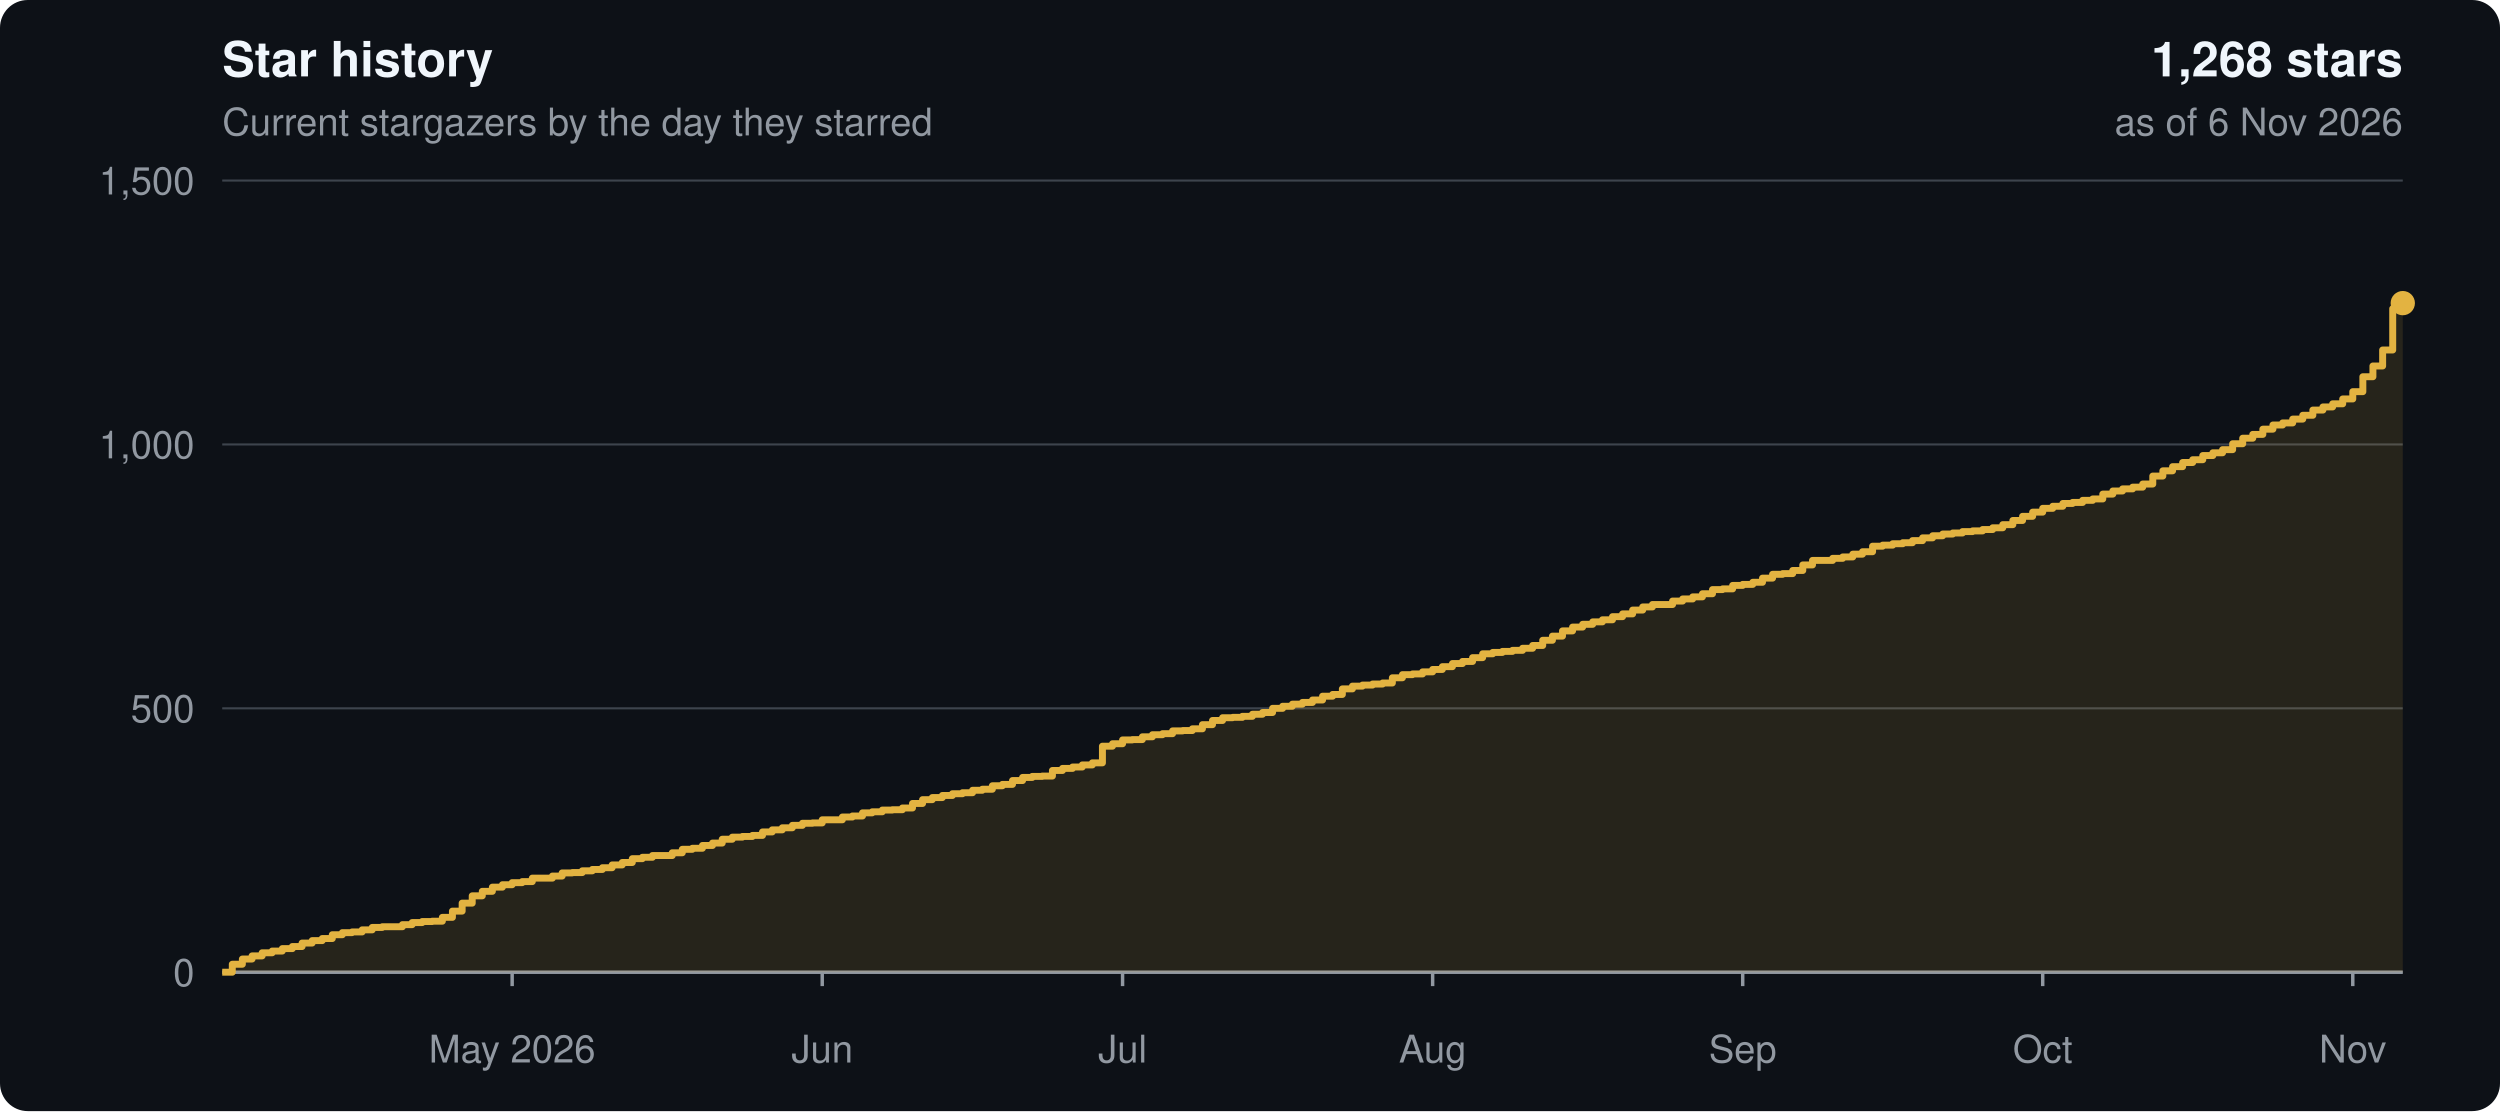
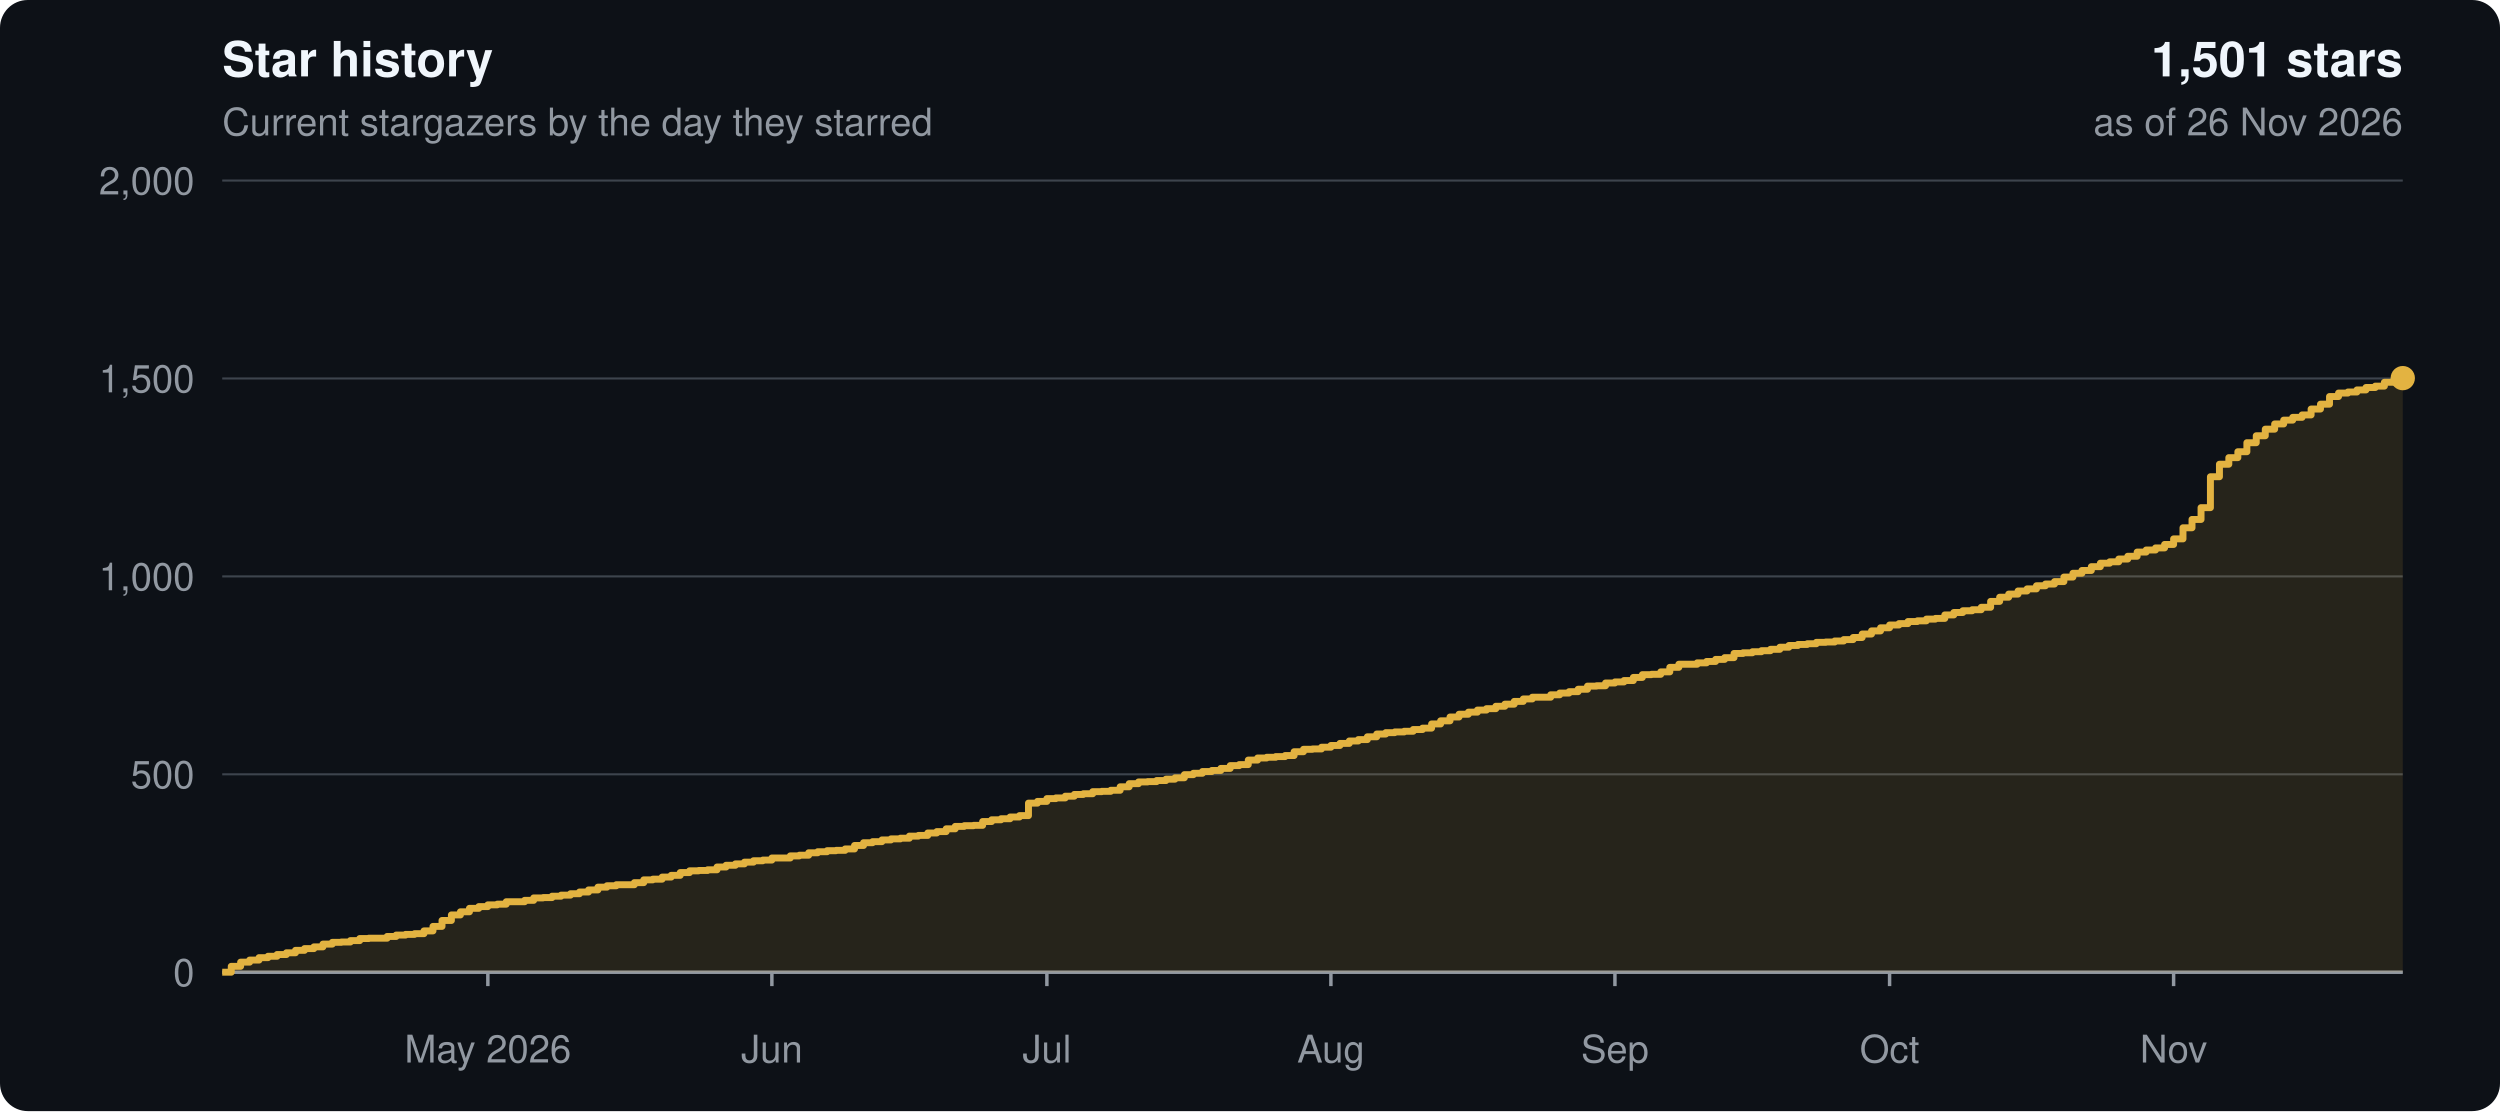
- <svg xmlns="http://www.w3.org/2000/svg" width="720" height="320" viewBox="0 0 720 320" font-family="-apple-system,BlinkMacSystemFont,'Segoe UI',Helvetica,Arial,sans-serif" role="img" aria-label="Star history: 1,268 stars as of 2026-11-06">
+ <svg xmlns="http://www.w3.org/2000/svg" width="720" height="320" viewBox="0 0 720 320" font-family="-apple-system,BlinkMacSystemFont,'Segoe UI',Helvetica,Arial,sans-serif" role="img" aria-label="Star history: 1,501 stars as of 2026-11-26">
  <rect width="720" height="320" rx="8" fill="#0d1117" />
  <text x="64" y="22" fill="#f0f6fc" font-size="14" font-weight="600">Star history</text>
  <text x="64" y="39" fill="#9198a1" font-size="11">Current stargazers by the day they starred</text>
-   <text x="692" y="22" fill="#f0f6fc" font-size="14" font-weight="600" text-anchor="end">1,268 stars</text>
-   <text x="692" y="39" fill="#9198a1" font-size="11" text-anchor="end">as of 6 Nov 2026</text>
+   <text x="692" y="22" fill="#f0f6fc" font-size="14" font-weight="600" text-anchor="end">1,501 stars</text>
+   <text x="692" y="39" fill="#9198a1" font-size="11" text-anchor="end">as of 26 Nov 2026</text>
  <line x1="64" y1="280.0" x2="692" y2="280.0" stroke="#3d444d" stroke-width="0.6" />
  <text x="56" y="284.0" fill="#9198a1" font-size="11" text-anchor="end">0</text>
-   <line x1="64" y1="204.0" x2="692" y2="204.0" stroke="#3d444d" stroke-width="0.6" />
-   <text x="56" y="208.0" fill="#9198a1" font-size="11" text-anchor="end">500</text>
-   <line x1="64" y1="128.0" x2="692" y2="128.0" stroke="#3d444d" stroke-width="0.6" />
-   <text x="56" y="132.0" fill="#9198a1" font-size="11" text-anchor="end">1,000</text>
+   <line x1="64" y1="223.0" x2="692" y2="223.0" stroke="#3d444d" stroke-width="0.6" />
+   <text x="56" y="227.0" fill="#9198a1" font-size="11" text-anchor="end">500</text>
+   <line x1="64" y1="166.0" x2="692" y2="166.0" stroke="#3d444d" stroke-width="0.6" />
+   <text x="56" y="170.0" fill="#9198a1" font-size="11" text-anchor="end">1,000</text>
+   <line x1="64" y1="109.0" x2="692" y2="109.0" stroke="#3d444d" stroke-width="0.6" />
+   <text x="56" y="113.0" fill="#9198a1" font-size="11" text-anchor="end">1,500</text>
  <line x1="64" y1="52.0" x2="692" y2="52.0" stroke="#3d444d" stroke-width="0.6" />
-   <text x="56" y="56.0" fill="#9198a1" font-size="11" text-anchor="end">1,500</text>
-   <line x1="147.5" y1="280.0" x2="147.5" y2="284.0" stroke="#9198a1" />
-   <text x="147.5" y="306" fill="#9198a1" font-size="11" text-anchor="middle">May 2026</text>
-   <line x1="236.8" y1="280.0" x2="236.8" y2="284.0" stroke="#9198a1" />
-   <text x="236.8" y="306" fill="#9198a1" font-size="11" text-anchor="middle">Jun</text>
-   <line x1="323.3" y1="280.0" x2="323.3" y2="284.0" stroke="#9198a1" />
-   <text x="323.3" y="306" fill="#9198a1" font-size="11" text-anchor="middle">Jul</text>
-   <line x1="412.6" y1="280.0" x2="412.6" y2="284.0" stroke="#9198a1" />
-   <text x="412.6" y="306" fill="#9198a1" font-size="11" text-anchor="middle">Aug</text>
-   <line x1="501.9" y1="280.0" x2="501.9" y2="284.0" stroke="#9198a1" />
-   <text x="501.9" y="306" fill="#9198a1" font-size="11" text-anchor="middle">Sep</text>
-   <line x1="588.3" y1="280.0" x2="588.3" y2="284.0" stroke="#9198a1" />
-   <text x="588.3" y="306" fill="#9198a1" font-size="11" text-anchor="middle">Oct</text>
-   <line x1="677.6" y1="280.0" x2="677.6" y2="284.0" stroke="#9198a1" />
-   <text x="677.6" y="306" fill="#9198a1" font-size="11" text-anchor="middle">Nov</text>
+   <text x="56" y="56.0" fill="#9198a1" font-size="11" text-anchor="end">2,000</text>
+   <line x1="140.5" y1="280.0" x2="140.5" y2="284.0" stroke="#9198a1" />
+   <text x="140.5" y="306" fill="#9198a1" font-size="11" text-anchor="middle">May 2026</text>
+   <line x1="222.3" y1="280.0" x2="222.3" y2="284.0" stroke="#9198a1" />
+   <text x="222.3" y="306" fill="#9198a1" font-size="11" text-anchor="middle">Jun</text>
+   <line x1="301.5" y1="280.0" x2="301.5" y2="284.0" stroke="#9198a1" />
+   <text x="301.5" y="306" fill="#9198a1" font-size="11" text-anchor="middle">Jul</text>
+   <line x1="383.3" y1="280.0" x2="383.3" y2="284.0" stroke="#9198a1" />
+   <text x="383.3" y="306" fill="#9198a1" font-size="11" text-anchor="middle">Aug</text>
+   <line x1="465.1" y1="280.0" x2="465.1" y2="284.0" stroke="#9198a1" />
+   <text x="465.1" y="306" fill="#9198a1" font-size="11" text-anchor="middle">Sep</text>
+   <line x1="544.2" y1="280.0" x2="544.2" y2="284.0" stroke="#9198a1" />
+   <text x="544.2" y="306" fill="#9198a1" font-size="11" text-anchor="middle">Oct</text>
+   <line x1="626.0" y1="280.0" x2="626.0" y2="284.0" stroke="#9198a1" />
+   <text x="626.0" y="306" fill="#9198a1" font-size="11" text-anchor="middle">Nov</text>
  <line x1="64" y1="280.0" x2="692" y2="280.0" stroke="#9198a1" />
-   <polygon points="64.0,280.0 64.0,280.0 66.9,280.0 66.9,277.7 69.8,277.7 69.8,276.2 72.6,276.2 72.6,275.3 75.5,275.3 75.5,274.4 78.4,274.4 78.4,273.9 81.3,273.9 81.3,273.2 84.2,273.2 84.2,272.6 87.0,272.6 87.0,271.6 89.9,271.6 89.9,270.9 92.8,270.9 92.8,270.3 95.7,270.3 95.7,269.2 98.6,269.2 98.6,268.6 101.4,268.6 101.4,268.4 104.3,268.4 104.3,267.8 107.2,267.8 107.2,267.1 110.1,267.1 110.1,266.9 115.9,266.9 115.9,266.3 118.7,266.3 118.7,265.7 121.6,265.7 121.6,265.4 124.5,265.4 124.5,265.3 127.4,265.3 127.4,264.2 130.3,264.2 130.3,262.4 133.1,262.4 133.1,260.1 136.0,260.1 136.0,258.0 138.9,258.0 138.9,256.7 141.8,256.7 141.8,255.5 144.7,255.5 144.7,254.8 147.5,254.8 147.5,254.2 150.4,254.2 150.4,253.9 153.3,253.9 153.3,252.9 159.1,252.9 159.1,252.3 161.9,252.3 161.9,251.4 164.8,251.4 164.8,251.3 167.7,251.3 167.7,250.8 170.6,250.8 170.6,250.4 173.5,250.4 173.5,249.9 176.3,249.9 176.3,249.1 179.2,249.1 179.2,248.4 182.1,248.4 182.1,247.3 185.0,247.3 185.0,246.9 187.9,246.9 187.9,246.4 193.6,246.4 193.6,245.6 196.5,245.6 196.5,244.6 199.4,244.6 199.4,244.3 202.3,244.3 202.3,243.5 205.2,243.5 205.2,242.8 208.0,242.8 208.0,241.7 210.9,241.7 210.9,241.1 213.8,241.1 213.8,240.9 216.7,240.9 216.7,240.6 219.6,240.6 219.6,239.6 222.4,239.6 222.4,239.0 225.3,239.0 225.3,238.4 228.2,238.4 228.2,237.7 231.1,237.7 231.1,237.1 234.0,237.1 234.0,237.0 236.8,237.0 236.8,236.1 242.6,236.1 242.6,235.3 245.5,235.3 245.5,235.0 248.4,235.0 248.4,234.1 251.2,234.1 251.2,233.8 254.1,233.8 254.1,233.3 257.0,233.3 257.0,233.2 259.9,233.2 259.9,232.7 262.8,232.7 262.8,231.4 265.7,231.4 265.7,230.3 268.5,230.3 268.5,229.7 271.4,229.7 271.4,229.1 274.3,229.1 274.3,228.6 277.2,228.6 277.2,228.3 280.1,228.3 280.1,227.6 282.9,227.6 282.9,227.3 285.8,227.3 285.8,226.3 288.7,226.3 288.7,225.9 291.6,225.9 291.6,224.8 294.5,224.8 294.5,223.9 297.3,223.9 297.3,223.6 300.2,223.6 300.2,223.5 303.1,223.5 303.1,221.9 306.0,221.9 306.0,221.3 308.9,221.3 308.9,220.9 311.7,220.9 311.7,220.3 314.6,220.3 314.6,219.7 317.5,219.7 317.5,214.9 320.4,214.9 320.4,214.2 323.3,214.2 323.3,213.1 326.1,213.1 326.1,213.0 329.0,213.0 329.0,212.2 331.9,212.2 331.9,211.6 334.8,211.6 334.8,211.3 337.7,211.3 337.7,210.5 340.6,210.5 340.6,210.4 343.4,210.4 343.4,209.9 346.3,209.9 346.3,208.7 349.2,208.7 349.2,207.5 352.1,207.5 352.1,206.7 355.0,206.7 355.0,206.6 357.8,206.6 357.8,206.3 360.7,206.3 360.7,205.7 363.6,205.7 363.6,205.2 366.5,205.2 366.5,204.0 369.4,204.0 369.4,203.4 372.2,203.4 372.2,202.8 375.1,202.8 375.1,202.3 378.0,202.3 378.0,201.6 380.9,201.6 380.9,200.5 383.8,200.5 383.8,200.0 386.6,200.0 386.6,198.4 389.5,198.4 389.5,197.6 392.4,197.6 392.4,197.3 395.3,197.3 395.3,197.0 398.2,197.0 398.2,196.7 401.0,196.7 401.0,195.2 403.9,195.2 403.9,194.3 406.8,194.3 406.8,194.1 409.7,194.1 409.7,193.5 412.6,193.5 412.6,192.8 415.4,192.8 415.4,192.0 418.3,192.0 418.3,191.1 421.2,191.1 421.2,190.5 424.1,190.5 424.1,189.4 427.0,189.4 427.0,188.3 429.9,188.3 429.9,187.9 432.7,187.9 432.7,187.6 435.6,187.6 435.6,187.3 438.5,187.3 438.5,186.7 441.4,186.7 441.4,185.9 444.3,185.9 444.3,184.4 447.1,184.4 447.1,183.2 450.0,183.2 450.0,181.7 452.9,181.7 452.9,180.6 455.8,180.6 455.8,179.8 458.7,179.8 458.7,179.1 461.5,179.1 461.5,178.5 464.4,178.5 464.4,177.6 467.3,177.6 467.3,176.8 470.2,176.8 470.2,175.7 473.1,175.7 473.1,174.8 475.9,174.8 475.9,174.1 481.7,174.1 481.7,173.1 484.6,173.1 484.6,172.5 487.5,172.5 487.5,171.9 490.3,171.9 490.3,171.0 493.2,171.0 493.2,169.8 496.1,169.8 496.1,169.6 499.0,169.6 499.0,168.6 501.9,168.6 501.9,168.3 504.8,168.3 504.8,167.7 507.6,167.7 507.6,166.5 510.5,166.5 510.5,165.4 513.4,165.4 513.4,165.2 516.3,165.2 516.3,164.3 519.2,164.3 519.2,162.7 522.0,162.7 522.0,161.4 527.8,161.4 527.8,160.8 530.7,160.8 530.7,160.4 533.6,160.4 533.6,159.6 536.4,159.6 536.4,158.9 539.3,158.9 539.3,157.3 542.2,157.3 542.2,157.0 545.1,157.0 545.1,156.6 548.0,156.6 548.0,156.3 550.8,156.3 550.8,155.7 553.7,155.7 553.7,154.9 556.6,154.9 556.6,154.3 559.5,154.3 559.5,153.8 562.4,153.8 562.4,153.5 565.2,153.5 565.2,153.1 568.1,153.1 568.1,152.9 571.0,152.9 571.0,152.5 573.9,152.5 573.9,152.0 576.8,152.0 576.8,151.1 579.7,151.1 579.7,149.9 582.5,149.9 582.5,148.7 585.4,148.7 585.4,147.5 588.3,147.5 588.3,146.4 591.2,146.4 591.2,145.8 594.1,145.8 594.1,145.0 596.9,145.0 596.9,144.7 599.8,144.7 599.8,144.1 602.7,144.1 602.7,143.7 605.6,143.7 605.6,142.3 608.5,142.3 608.5,141.4 611.3,141.4 611.3,140.8 614.2,140.8 614.2,140.3 617.1,140.3 617.1,139.4 620.0,139.4 620.0,137.1 622.9,137.1 622.9,135.6 625.7,135.6 625.7,134.4 628.6,134.4 628.6,133.2 631.5,133.2 631.5,132.4 634.4,132.4 634.4,131.2 637.3,131.2 637.3,130.4 640.1,130.4 640.1,129.5 643.0,129.5 643.0,127.8 645.9,127.8 645.9,126.2 648.8,126.2 648.8,125.1 651.7,125.1 651.7,123.6 654.6,123.6 654.6,122.4 657.4,122.4 657.4,121.8 660.3,121.8 660.3,120.7 663.2,120.7 663.2,119.6 666.1,119.6 666.1,118.1 669.0,118.1 669.0,117.2 671.8,117.2 671.8,116.3 674.7,116.3 674.7,114.9 677.6,114.9 677.6,112.8 680.5,112.8 680.5,108.5 683.4,108.5 683.4,105.4 686.2,105.4 686.2,100.8 689.1,100.8 689.1,88.9 692.0,88.9 692.0,87.3 692.0,87.3 692.0,280.0" fill="#e3b341" fill-opacity="0.12" />
-   <polyline points="64.0,280.0 66.9,280.0 66.9,277.7 69.8,277.7 69.8,276.2 72.6,276.2 72.6,275.3 75.5,275.3 75.5,274.4 78.4,274.4 78.4,273.9 81.3,273.9 81.3,273.2 84.2,273.2 84.2,272.6 87.0,272.6 87.0,271.6 89.9,271.6 89.9,270.9 92.8,270.9 92.8,270.3 95.7,270.3 95.7,269.2 98.6,269.2 98.6,268.6 101.4,268.6 101.4,268.4 104.3,268.4 104.3,267.8 107.2,267.8 107.2,267.1 110.1,267.1 110.1,266.9 115.9,266.9 115.9,266.3 118.7,266.3 118.7,265.7 121.6,265.7 121.6,265.4 124.5,265.4 124.5,265.3 127.4,265.3 127.4,264.2 130.3,264.2 130.3,262.4 133.1,262.4 133.1,260.1 136.0,260.1 136.0,258.0 138.9,258.0 138.9,256.7 141.8,256.7 141.8,255.5 144.7,255.5 144.7,254.8 147.5,254.8 147.5,254.2 150.4,254.2 150.4,253.9 153.3,253.9 153.3,252.9 159.1,252.9 159.1,252.3 161.9,252.3 161.9,251.4 164.8,251.4 164.8,251.3 167.7,251.3 167.7,250.8 170.6,250.8 170.6,250.4 173.5,250.4 173.5,249.9 176.3,249.9 176.3,249.1 179.2,249.1 179.2,248.4 182.1,248.4 182.1,247.3 185.0,247.3 185.0,246.9 187.9,246.9 187.9,246.4 193.6,246.4 193.6,245.6 196.5,245.6 196.5,244.6 199.4,244.6 199.4,244.3 202.3,244.3 202.3,243.5 205.2,243.5 205.2,242.8 208.0,242.8 208.0,241.7 210.9,241.7 210.9,241.1 213.8,241.1 213.8,240.9 216.7,240.9 216.7,240.6 219.6,240.6 219.6,239.6 222.4,239.6 222.4,239.0 225.3,239.0 225.3,238.4 228.2,238.4 228.2,237.7 231.1,237.7 231.1,237.1 234.0,237.1 234.0,237.0 236.8,237.0 236.8,236.1 242.6,236.1 242.6,235.3 245.5,235.3 245.5,235.0 248.4,235.0 248.4,234.1 251.2,234.1 251.2,233.8 254.1,233.8 254.1,233.3 257.0,233.3 257.0,233.2 259.9,233.2 259.9,232.7 262.8,232.7 262.8,231.4 265.7,231.4 265.7,230.3 268.5,230.3 268.5,229.7 271.4,229.7 271.4,229.1 274.3,229.1 274.3,228.6 277.2,228.6 277.2,228.3 280.1,228.3 280.1,227.6 282.9,227.6 282.9,227.3 285.8,227.3 285.8,226.3 288.7,226.3 288.7,225.9 291.6,225.9 291.6,224.8 294.5,224.8 294.5,223.9 297.3,223.9 297.3,223.6 300.2,223.6 300.2,223.5 303.1,223.5 303.1,221.9 306.0,221.9 306.0,221.3 308.9,221.3 308.9,220.9 311.7,220.9 311.7,220.3 314.6,220.3 314.6,219.7 317.5,219.7 317.5,214.9 320.4,214.9 320.4,214.2 323.3,214.2 323.3,213.1 326.1,213.1 326.1,213.0 329.0,213.0 329.0,212.2 331.9,212.2 331.9,211.6 334.8,211.6 334.8,211.3 337.7,211.3 337.7,210.5 340.6,210.5 340.6,210.4 343.4,210.4 343.4,209.9 346.3,209.9 346.3,208.7 349.2,208.7 349.2,207.5 352.1,207.5 352.1,206.7 355.0,206.7 355.0,206.6 357.8,206.6 357.8,206.3 360.7,206.3 360.7,205.7 363.6,205.7 363.6,205.2 366.5,205.2 366.5,204.0 369.4,204.0 369.4,203.4 372.2,203.4 372.2,202.8 375.1,202.8 375.1,202.3 378.0,202.3 378.0,201.6 380.9,201.6 380.9,200.5 383.8,200.5 383.8,200.0 386.6,200.0 386.6,198.4 389.5,198.4 389.5,197.6 392.4,197.6 392.4,197.3 395.3,197.3 395.3,197.0 398.2,197.0 398.2,196.7 401.0,196.7 401.0,195.2 403.9,195.2 403.9,194.3 406.8,194.3 406.8,194.1 409.7,194.1 409.7,193.5 412.6,193.5 412.6,192.8 415.4,192.8 415.4,192.0 418.3,192.0 418.3,191.1 421.2,191.1 421.2,190.5 424.1,190.5 424.1,189.4 427.0,189.4 427.0,188.3 429.9,188.3 429.9,187.9 432.7,187.9 432.7,187.6 435.6,187.6 435.6,187.3 438.5,187.3 438.5,186.7 441.4,186.7 441.4,185.9 444.3,185.9 444.3,184.4 447.1,184.4 447.1,183.2 450.0,183.2 450.0,181.7 452.9,181.7 452.9,180.6 455.8,180.6 455.8,179.8 458.7,179.8 458.7,179.1 461.5,179.1 461.5,178.5 464.4,178.5 464.4,177.6 467.3,177.6 467.3,176.8 470.2,176.8 470.2,175.7 473.1,175.7 473.1,174.8 475.9,174.8 475.9,174.1 481.7,174.1 481.7,173.1 484.6,173.1 484.6,172.5 487.5,172.5 487.5,171.9 490.3,171.9 490.3,171.0 493.2,171.0 493.2,169.8 496.1,169.8 496.1,169.6 499.0,169.6 499.0,168.6 501.9,168.6 501.9,168.3 504.8,168.3 504.8,167.7 507.6,167.7 507.6,166.5 510.5,166.5 510.5,165.4 513.4,165.4 513.4,165.2 516.3,165.2 516.3,164.3 519.2,164.3 519.2,162.7 522.0,162.7 522.0,161.4 527.8,161.4 527.8,160.8 530.7,160.8 530.7,160.4 533.6,160.4 533.6,159.6 536.4,159.6 536.4,158.9 539.3,158.9 539.3,157.3 542.2,157.3 542.2,157.0 545.1,157.0 545.1,156.6 548.0,156.6 548.0,156.3 550.8,156.3 550.8,155.7 553.7,155.7 553.7,154.9 556.6,154.9 556.6,154.3 559.5,154.3 559.5,153.8 562.4,153.8 562.4,153.5 565.2,153.5 565.2,153.1 568.1,153.1 568.1,152.9 571.0,152.9 571.0,152.5 573.9,152.5 573.9,152.0 576.8,152.0 576.8,151.1 579.7,151.1 579.7,149.9 582.5,149.9 582.5,148.7 585.4,148.7 585.4,147.5 588.3,147.5 588.3,146.4 591.2,146.4 591.2,145.8 594.1,145.8 594.1,145.0 596.9,145.0 596.9,144.7 599.8,144.7 599.8,144.1 602.7,144.1 602.7,143.7 605.6,143.7 605.6,142.3 608.5,142.3 608.5,141.4 611.3,141.4 611.3,140.8 614.2,140.8 614.2,140.3 617.1,140.3 617.1,139.4 620.0,139.4 620.0,137.1 622.9,137.1 622.9,135.6 625.7,135.6 625.7,134.4 628.6,134.4 628.6,133.2 631.5,133.2 631.5,132.4 634.4,132.4 634.4,131.2 637.3,131.2 637.3,130.4 640.1,130.4 640.1,129.5 643.0,129.5 643.0,127.8 645.9,127.8 645.9,126.2 648.8,126.2 648.8,125.1 651.7,125.1 651.7,123.6 654.6,123.6 654.6,122.4 657.4,122.4 657.4,121.8 660.3,121.8 660.3,120.7 663.2,120.7 663.2,119.6 666.1,119.6 666.1,118.1 669.0,118.1 669.0,117.2 671.8,117.2 671.8,116.3 674.7,116.3 674.7,114.9 677.6,114.9 677.6,112.8 680.5,112.8 680.5,108.5 683.4,108.5 683.4,105.4 686.2,105.4 686.2,100.8 689.1,100.8 689.1,88.9 692.0,88.9 692.0,87.3 692.0,87.3" fill="none" stroke="#e3b341" stroke-width="2" stroke-linejoin="round" />
-   <circle cx="692.0" cy="87.3" r="3.5" fill="#e3b341" />
+   <polygon points="64.0,280.0 64.0,280.0 66.6,280.0 66.6,278.3 69.3,278.3 69.3,277.1 71.9,277.1 71.9,276.5 74.6,276.5 74.6,275.8 77.2,275.8 77.2,275.4 79.8,275.4 79.8,274.9 82.5,274.9 82.5,274.4 85.1,274.4 85.1,273.7 87.7,273.7 87.7,273.2 90.4,273.2 90.4,272.7 93.0,272.7 93.0,271.9 95.7,271.9 95.7,271.4 98.3,271.4 98.3,271.3 100.9,271.3 100.9,270.9 103.6,270.9 103.6,270.3 106.2,270.3 106.2,270.2 111.5,270.2 111.5,269.7 114.1,269.7 114.1,269.3 116.8,269.3 116.8,269.1 119.4,269.1 119.4,268.9 122.1,268.9 122.1,268.1 124.7,268.1 124.7,266.8 127.3,266.8 127.3,265.1 130.0,265.1 130.0,263.5 132.6,263.5 132.6,262.6 135.2,262.6 135.2,261.6 137.9,261.6 137.9,261.1 140.5,261.1 140.5,260.6 143.2,260.6 143.2,260.4 145.8,260.4 145.8,259.7 151.1,259.7 151.1,259.3 153.7,259.3 153.7,258.6 156.4,258.6 156.4,258.5 159.0,258.5 159.0,258.1 161.6,258.1 161.6,257.8 164.3,257.8 164.3,257.4 166.9,257.4 166.9,256.9 169.5,256.9 169.5,256.3 172.2,256.3 172.2,255.5 174.8,255.5 174.8,255.1 177.5,255.1 177.5,254.8 182.7,254.8 182.7,254.2 185.4,254.2 185.4,253.4 188.0,253.4 188.0,253.2 190.7,253.2 190.7,252.6 193.3,252.6 193.3,252.1 195.9,252.1 195.9,251.3 198.6,251.3 198.6,250.8 201.2,250.8 201.2,250.7 203.8,250.7 203.8,250.5 206.5,250.5 206.5,249.7 209.1,249.7 209.1,249.2 211.8,249.2 211.8,248.8 214.4,248.8 214.4,248.3 217.0,248.3 217.0,247.9 219.7,247.9 219.7,247.7 222.3,247.7 222.3,247.1 227.6,247.1 227.6,246.5 230.2,246.5 230.2,246.3 232.9,246.3 232.9,245.6 235.5,245.6 235.5,245.3 238.2,245.3 238.2,245.0 240.8,245.0 240.8,244.9 243.4,244.9 243.4,244.5 246.1,244.5 246.1,243.5 248.7,243.5 248.7,242.7 251.3,242.7 251.3,242.4 254.0,242.4 254.0,241.9 256.6,241.9 256.6,241.6 259.3,241.6 259.3,241.4 261.9,241.4 261.9,240.8 264.5,240.8 264.5,240.6 267.2,240.6 267.2,239.9 269.8,239.9 269.8,239.5 272.5,239.5 272.5,238.7 275.1,238.7 275.1,238.0 277.7,238.0 277.7,237.8 280.4,237.8 280.4,237.7 283.0,237.7 283.0,236.6 285.6,236.6 285.6,236.1 288.3,236.1 288.3,235.8 290.9,235.8 290.9,235.3 293.6,235.3 293.6,234.9 296.2,234.9 296.2,231.3 298.8,231.3 298.8,230.8 301.5,230.8 301.5,230.0 304.1,230.0 304.1,229.8 306.8,229.8 306.8,229.3 309.4,229.3 309.4,228.8 312.0,228.8 312.0,228.6 314.7,228.6 314.7,228.0 317.3,228.0 317.3,227.9 319.9,227.9 319.9,227.6 322.6,227.6 322.6,226.6 325.2,226.6 325.2,225.7 327.9,225.7 327.9,225.2 330.5,225.2 330.5,225.1 333.1,225.1 333.1,224.8 335.8,224.8 335.8,224.4 338.4,224.4 338.4,224.0 341.1,224.0 341.1,223.1 343.7,223.1 343.7,222.7 346.3,222.7 346.3,222.2 349.0,222.2 349.0,221.9 351.6,221.9 351.6,221.3 354.3,221.3 354.3,220.5 356.9,220.5 356.9,220.2 359.5,220.2 359.5,218.9 362.2,218.9 362.2,218.3 364.8,218.3 364.8,218.1 367.4,218.1 367.4,217.9 370.1,217.9 370.1,217.6 372.7,217.6 372.7,216.5 375.4,216.5 375.4,215.8 378.0,215.8 378.0,215.7 380.6,215.7 380.6,215.2 383.3,215.2 383.3,214.7 385.9,214.7 385.9,214.1 388.6,214.1 388.6,213.4 391.2,213.4 391.2,213.0 393.8,213.0 393.8,212.2 396.5,212.2 396.5,211.4 399.1,211.4 399.1,211.0 401.7,211.0 401.7,210.8 404.4,210.8 404.4,210.6 407.0,210.6 407.0,210.1 409.7,210.1 409.7,209.7 412.3,209.7 412.3,208.5 414.9,208.5 414.9,207.6 417.6,207.6 417.6,206.5 420.2,206.5 420.2,205.7 422.9,205.7 422.9,205.1 425.5,205.1 425.5,204.5 428.1,204.5 428.1,204.1 430.8,204.1 430.8,203.4 433.4,203.4 433.4,202.8 436.1,202.8 436.1,202.0 438.7,202.0 438.7,201.3 441.3,201.3 441.3,200.8 446.6,200.8 446.6,200.1 449.2,200.1 449.2,199.6 451.9,199.6 451.9,199.2 454.5,199.2 454.5,198.5 457.2,198.5 457.2,197.6 459.8,197.6 459.8,197.5 462.4,197.5 462.4,196.7 465.1,196.7 465.1,196.4 467.7,196.4 467.7,196.0 470.4,196.0 470.4,195.1 473.0,195.1 473.0,194.3 475.6,194.3 475.6,194.2 478.3,194.2 478.3,193.5 480.9,193.5 480.9,192.2 483.5,192.2 483.5,191.3 488.8,191.3 488.8,190.9 491.5,190.9 491.5,190.5 494.1,190.5 494.1,189.9 496.7,189.9 496.7,189.4 499.4,189.4 499.4,188.2 502.0,188.2 502.0,188.0 504.7,188.0 504.7,187.7 507.3,187.7 507.3,187.4 509.9,187.4 509.9,187.0 512.6,187.0 512.6,186.4 515.2,186.4 515.2,185.9 517.8,185.9 517.8,185.6 520.5,185.6 520.5,185.4 523.1,185.4 523.1,185.0 525.8,185.0 525.8,184.9 528.4,184.9 528.4,184.6 531.0,184.6 531.0,184.2 533.7,184.2 533.7,183.6 536.3,183.6 536.3,182.6 539.0,182.6 539.0,181.7 541.6,181.7 541.6,180.8 544.2,180.8 544.2,180.0 546.9,180.0 546.9,179.6 549.5,179.6 549.5,179.0 552.2,179.0 552.2,178.8 554.8,178.8 554.8,178.3 557.4,178.3 557.4,178.1 560.1,178.1 560.1,177.1 562.7,177.1 562.7,176.4 565.3,176.4 565.3,175.9 568.0,175.9 568.0,175.6 570.6,175.6 570.6,174.9 573.3,174.9 573.3,173.2 575.9,173.2 575.9,172.0 578.5,172.0 578.5,171.1 581.2,171.1 581.2,170.2 583.8,170.2 583.8,169.6 586.5,169.6 586.5,168.7 589.1,168.7 589.1,168.2 591.7,168.2 591.7,167.5 594.4,167.5 594.4,166.2 597.0,166.2 597.0,165.1 599.6,165.1 599.6,164.3 602.3,164.3 602.3,163.2 604.9,163.2 604.9,162.2 607.6,162.2 607.6,161.8 610.2,161.8 610.2,161.0 612.8,161.0 612.8,160.2 615.5,160.2 615.5,159.0 618.1,159.0 618.1,158.4 620.8,158.4 620.8,157.8 623.4,157.8 623.4,156.8 626.0,156.8 626.0,155.2 628.7,155.2 628.7,152.0 631.3,152.0 631.3,149.6 633.9,149.6 633.9,146.2 636.6,146.2 636.6,137.3 639.2,137.3 639.2,133.7 641.9,133.7 641.9,131.8 644.5,131.8 644.5,130.1 647.1,130.1 647.1,127.5 649.8,127.5 649.8,125.5 652.4,125.5 652.4,123.6 655.1,123.6 655.1,122.1 657.7,122.1 657.7,121.0 660.3,121.0 660.3,120.2 663.0,120.2 663.0,119.5 665.6,119.5 665.6,117.8 668.3,117.8 668.3,116.4 670.9,116.4 670.9,114.2 673.5,114.2 673.5,113.2 676.2,113.2 676.2,112.9 678.8,112.9 678.8,112.3 681.4,112.3 681.4,111.6 684.1,111.6 684.1,111.2 686.7,111.2 686.7,110.1 689.4,110.1 689.4,109.5 692.0,109.5 692.0,108.9 692.0,108.9 692.0,280.0" fill="#e3b341" fill-opacity="0.12" />
+   <polyline points="64.0,280.0 66.6,280.0 66.6,278.3 69.3,278.3 69.3,277.1 71.9,277.1 71.9,276.5 74.6,276.5 74.6,275.8 77.2,275.8 77.2,275.4 79.8,275.4 79.8,274.9 82.5,274.9 82.5,274.4 85.1,274.4 85.1,273.7 87.7,273.7 87.7,273.2 90.4,273.2 90.4,272.7 93.0,272.7 93.0,271.9 95.7,271.9 95.7,271.4 98.3,271.4 98.3,271.3 100.9,271.3 100.9,270.9 103.6,270.9 103.6,270.3 106.2,270.3 106.2,270.2 111.5,270.2 111.5,269.7 114.1,269.7 114.1,269.3 116.8,269.3 116.8,269.1 119.4,269.1 119.4,268.9 122.1,268.9 122.1,268.1 124.7,268.1 124.7,266.8 127.3,266.8 127.3,265.1 130.0,265.1 130.0,263.5 132.6,263.5 132.6,262.6 135.2,262.6 135.2,261.6 137.9,261.6 137.9,261.1 140.5,261.1 140.5,260.6 143.2,260.6 143.2,260.4 145.8,260.4 145.8,259.7 151.1,259.7 151.1,259.3 153.7,259.3 153.7,258.6 156.4,258.6 156.4,258.5 159.0,258.5 159.0,258.1 161.6,258.1 161.6,257.8 164.3,257.8 164.3,257.4 166.9,257.4 166.9,256.9 169.5,256.9 169.5,256.3 172.2,256.3 172.2,255.5 174.8,255.5 174.8,255.1 177.5,255.1 177.5,254.8 182.7,254.8 182.7,254.2 185.4,254.2 185.4,253.4 188.0,253.4 188.0,253.2 190.7,253.2 190.7,252.6 193.3,252.6 193.3,252.1 195.9,252.1 195.9,251.3 198.6,251.3 198.6,250.8 201.2,250.8 201.2,250.7 203.8,250.7 203.8,250.5 206.5,250.5 206.5,249.7 209.1,249.7 209.1,249.2 211.8,249.2 211.8,248.8 214.4,248.8 214.4,248.3 217.0,248.3 217.0,247.9 219.7,247.9 219.7,247.7 222.3,247.7 222.3,247.1 227.6,247.1 227.6,246.5 230.2,246.5 230.2,246.3 232.9,246.3 232.9,245.6 235.5,245.6 235.5,245.3 238.2,245.3 238.2,245.0 240.8,245.0 240.8,244.9 243.4,244.9 243.4,244.5 246.1,244.5 246.1,243.5 248.7,243.5 248.7,242.7 251.3,242.7 251.3,242.4 254.0,242.4 254.0,241.9 256.6,241.9 256.6,241.6 259.3,241.6 259.3,241.4 261.9,241.4 261.9,240.8 264.5,240.8 264.5,240.6 267.2,240.6 267.2,239.9 269.8,239.9 269.8,239.5 272.5,239.5 272.5,238.7 275.1,238.7 275.1,238.0 277.7,238.0 277.7,237.8 280.4,237.8 280.4,237.7 283.0,237.7 283.0,236.6 285.6,236.6 285.6,236.1 288.3,236.1 288.3,235.8 290.9,235.8 290.9,235.3 293.6,235.3 293.6,234.9 296.2,234.9 296.2,231.3 298.8,231.3 298.8,230.8 301.5,230.8 301.5,230.0 304.1,230.0 304.1,229.8 306.8,229.8 306.8,229.3 309.4,229.3 309.4,228.8 312.0,228.8 312.0,228.6 314.7,228.6 314.7,228.0 317.3,228.0 317.3,227.9 319.9,227.9 319.9,227.6 322.6,227.6 322.6,226.6 325.2,226.6 325.2,225.7 327.9,225.7 327.9,225.2 330.5,225.2 330.5,225.1 333.1,225.1 333.1,224.8 335.8,224.8 335.8,224.4 338.4,224.4 338.4,224.0 341.1,224.0 341.1,223.1 343.7,223.1 343.7,222.7 346.3,222.7 346.3,222.2 349.0,222.2 349.0,221.9 351.6,221.9 351.6,221.3 354.3,221.3 354.3,220.5 356.9,220.5 356.9,220.2 359.5,220.2 359.5,218.9 362.2,218.9 362.2,218.3 364.8,218.3 364.8,218.1 367.4,218.1 367.4,217.9 370.1,217.9 370.1,217.6 372.7,217.6 372.7,216.5 375.4,216.5 375.4,215.8 378.0,215.8 378.0,215.7 380.6,215.7 380.6,215.2 383.3,215.2 383.3,214.7 385.9,214.7 385.9,214.1 388.6,214.1 388.6,213.4 391.2,213.4 391.2,213.0 393.8,213.0 393.8,212.2 396.5,212.2 396.5,211.4 399.1,211.4 399.1,211.0 401.7,211.0 401.7,210.8 404.4,210.8 404.4,210.6 407.0,210.6 407.0,210.1 409.7,210.1 409.7,209.7 412.3,209.7 412.3,208.5 414.9,208.5 414.9,207.6 417.6,207.6 417.6,206.5 420.2,206.5 420.2,205.7 422.9,205.7 422.9,205.1 425.5,205.1 425.5,204.5 428.1,204.5 428.1,204.1 430.8,204.1 430.8,203.4 433.4,203.4 433.4,202.8 436.1,202.8 436.1,202.0 438.7,202.0 438.7,201.3 441.3,201.3 441.3,200.8 446.6,200.8 446.6,200.1 449.2,200.1 449.2,199.6 451.9,199.6 451.9,199.2 454.5,199.2 454.5,198.5 457.2,198.5 457.2,197.6 459.8,197.6 459.8,197.5 462.4,197.5 462.4,196.7 465.1,196.7 465.1,196.4 467.7,196.4 467.7,196.0 470.4,196.0 470.4,195.1 473.0,195.1 473.0,194.3 475.6,194.3 475.6,194.2 478.3,194.2 478.3,193.5 480.9,193.5 480.9,192.2 483.5,192.2 483.5,191.3 488.8,191.3 488.8,190.9 491.5,190.9 491.5,190.5 494.1,190.5 494.1,189.9 496.7,189.9 496.7,189.4 499.4,189.4 499.4,188.2 502.0,188.2 502.0,188.0 504.7,188.0 504.7,187.7 507.3,187.7 507.3,187.4 509.9,187.4 509.9,187.0 512.6,187.0 512.6,186.4 515.2,186.4 515.2,185.9 517.8,185.9 517.8,185.6 520.5,185.6 520.5,185.4 523.1,185.4 523.1,185.0 525.8,185.0 525.8,184.9 528.4,184.9 528.4,184.6 531.0,184.6 531.0,184.2 533.7,184.2 533.7,183.6 536.3,183.6 536.3,182.6 539.0,182.6 539.0,181.7 541.6,181.7 541.6,180.8 544.2,180.8 544.2,180.0 546.9,180.0 546.9,179.6 549.5,179.6 549.5,179.0 552.2,179.0 552.2,178.8 554.8,178.8 554.8,178.3 557.4,178.3 557.4,178.1 560.1,178.1 560.1,177.1 562.7,177.1 562.7,176.4 565.3,176.4 565.3,175.9 568.0,175.9 568.0,175.6 570.6,175.6 570.6,174.9 573.3,174.9 573.3,173.2 575.9,173.2 575.9,172.0 578.5,172.0 578.5,171.1 581.2,171.1 581.2,170.2 583.8,170.2 583.8,169.6 586.5,169.6 586.5,168.7 589.1,168.7 589.1,168.2 591.7,168.2 591.7,167.5 594.4,167.5 594.4,166.2 597.0,166.2 597.0,165.1 599.6,165.1 599.6,164.3 602.3,164.3 602.3,163.2 604.9,163.2 604.9,162.2 607.6,162.2 607.6,161.8 610.2,161.8 610.2,161.0 612.8,161.0 612.8,160.2 615.5,160.2 615.5,159.0 618.1,159.0 618.1,158.4 620.8,158.4 620.8,157.8 623.4,157.8 623.4,156.8 626.0,156.8 626.0,155.2 628.7,155.2 628.7,152.0 631.3,152.0 631.3,149.6 633.9,149.6 633.9,146.2 636.6,146.2 636.6,137.3 639.2,137.3 639.2,133.7 641.9,133.7 641.9,131.8 644.5,131.8 644.5,130.1 647.1,130.1 647.1,127.5 649.8,127.5 649.8,125.5 652.4,125.5 652.4,123.6 655.1,123.6 655.1,122.1 657.7,122.1 657.7,121.0 660.3,121.0 660.3,120.2 663.0,120.2 663.0,119.5 665.6,119.5 665.6,117.8 668.3,117.8 668.3,116.4 670.9,116.4 670.9,114.2 673.5,114.2 673.5,113.2 676.2,113.2 676.2,112.9 678.8,112.9 678.8,112.3 681.4,112.3 681.4,111.6 684.1,111.6 684.1,111.2 686.7,111.2 686.7,110.1 689.4,110.1 689.4,109.5 692.0,109.5 692.0,108.9 692.0,108.9" fill="none" stroke="#e3b341" stroke-width="2" stroke-linejoin="round" />
+   <circle cx="692.0" cy="108.9" r="3.5" fill="#e3b341" />
</svg>
